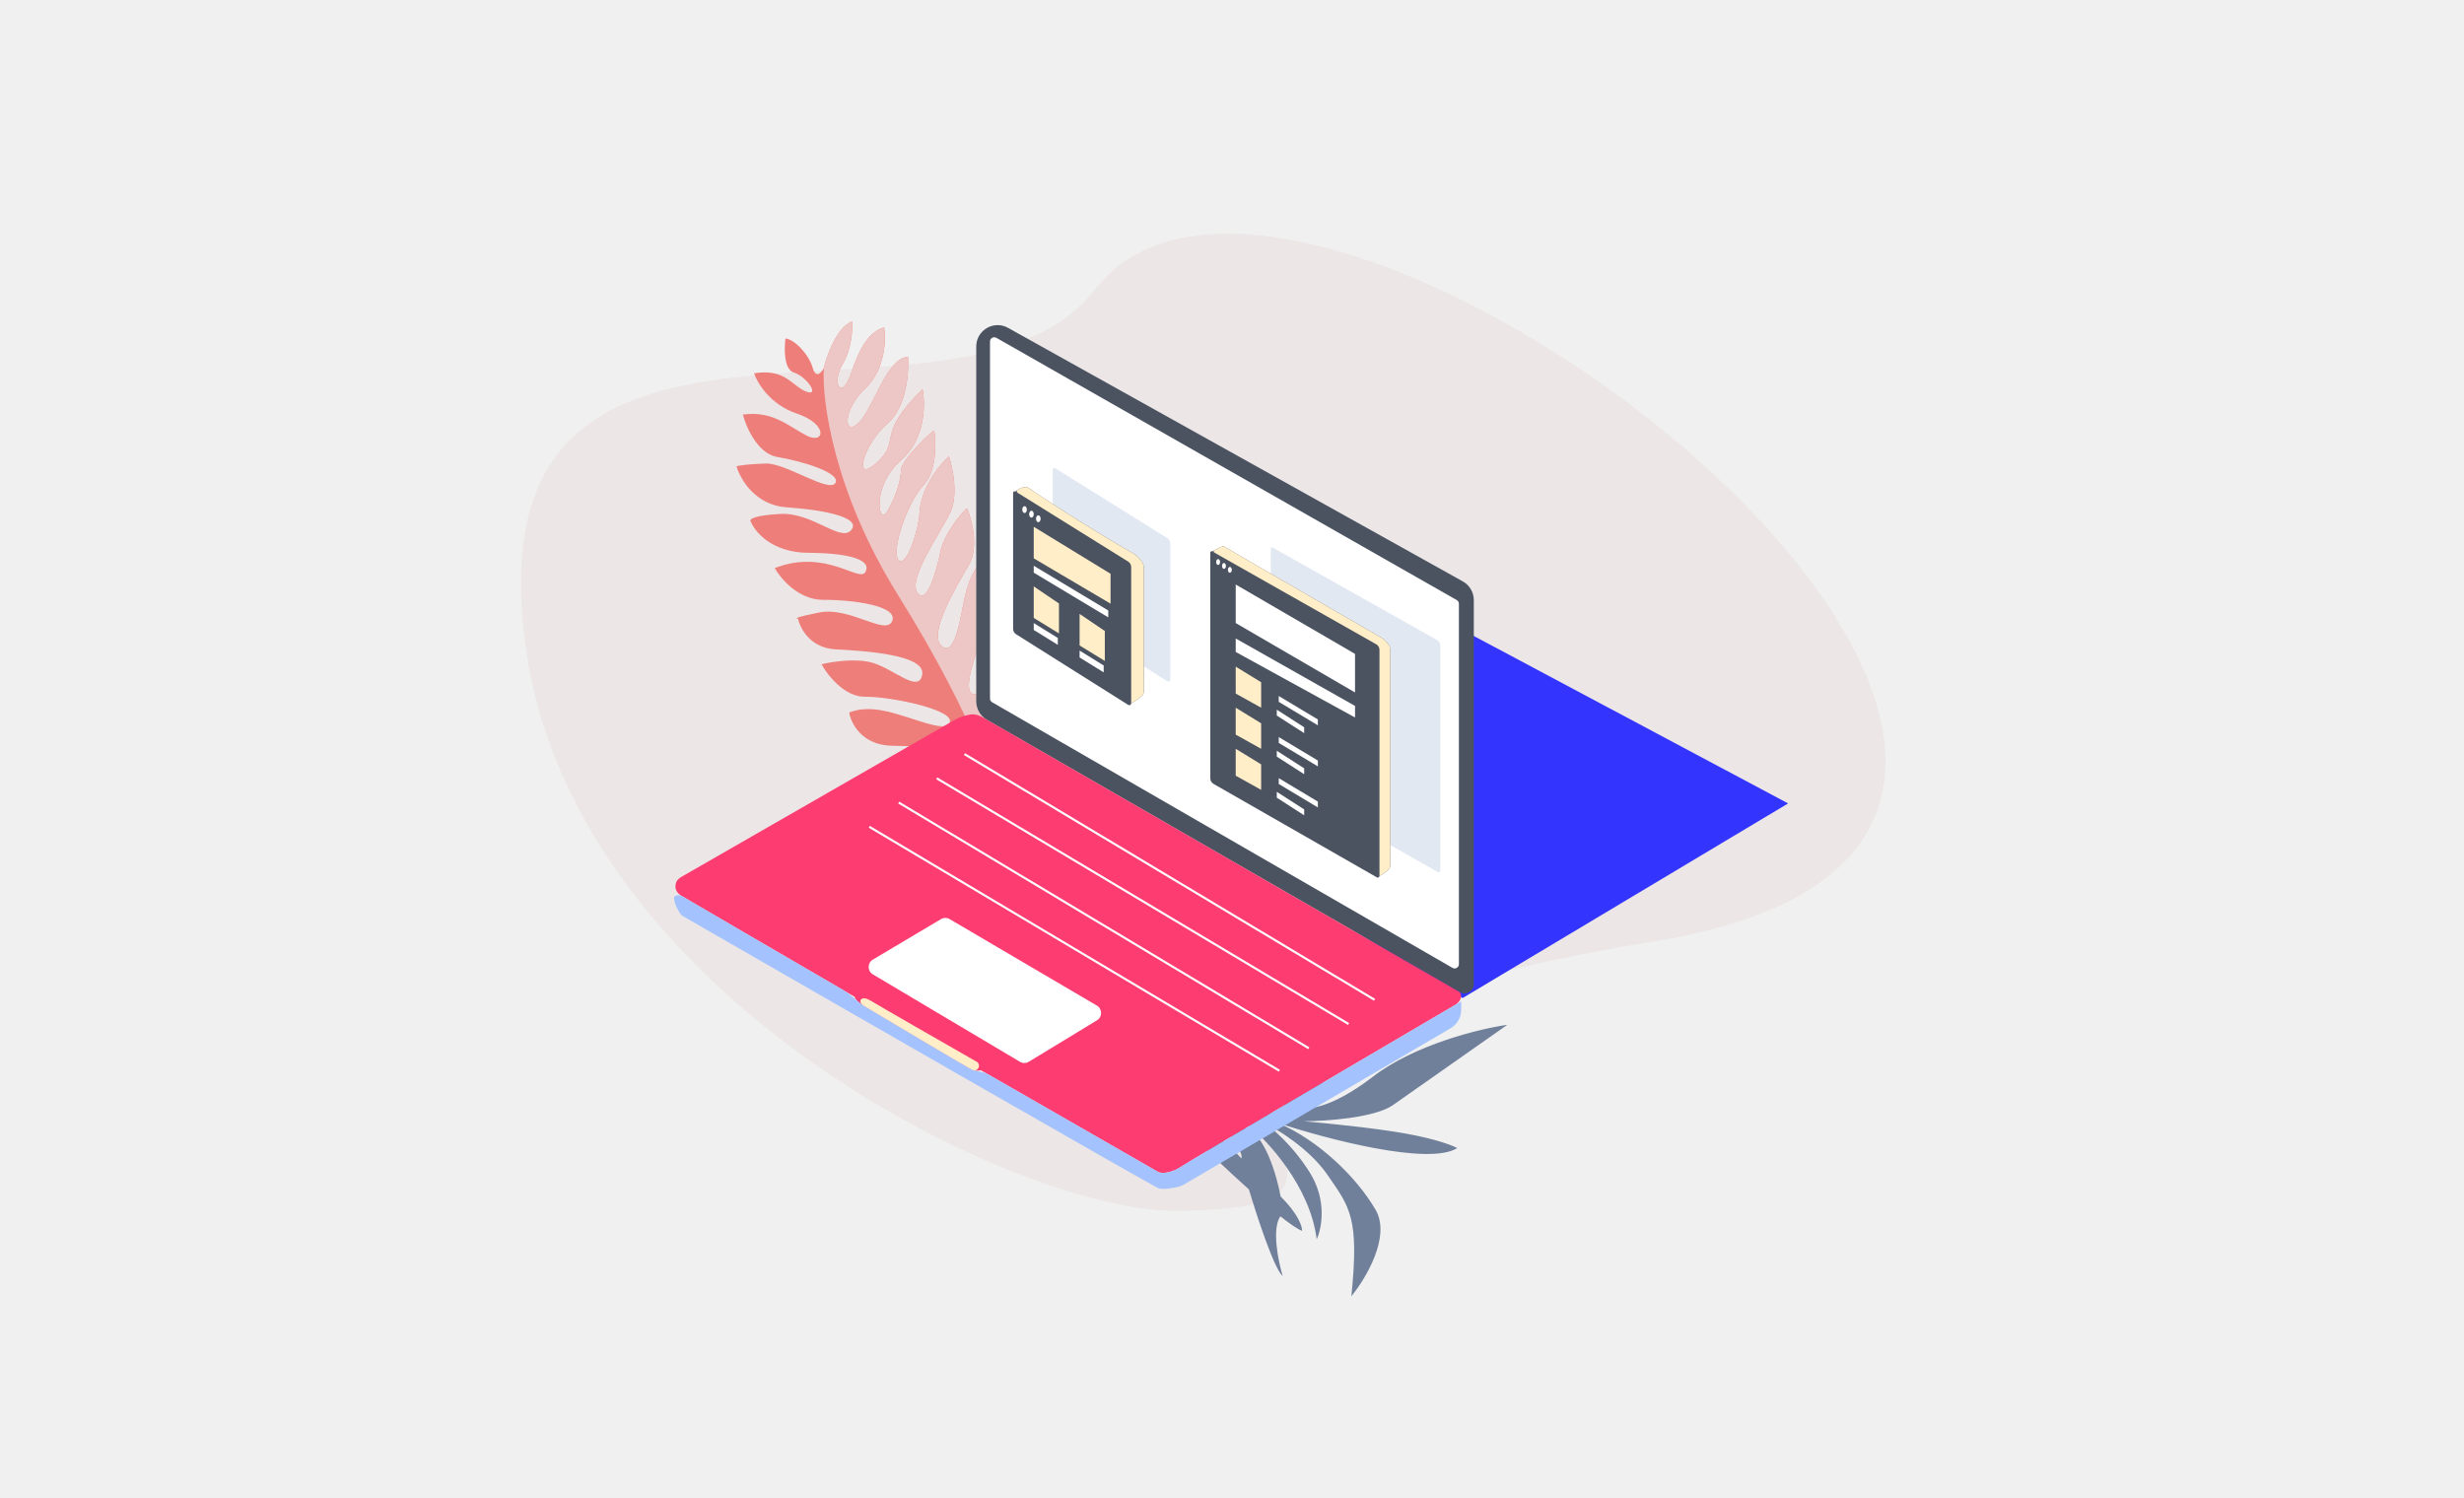
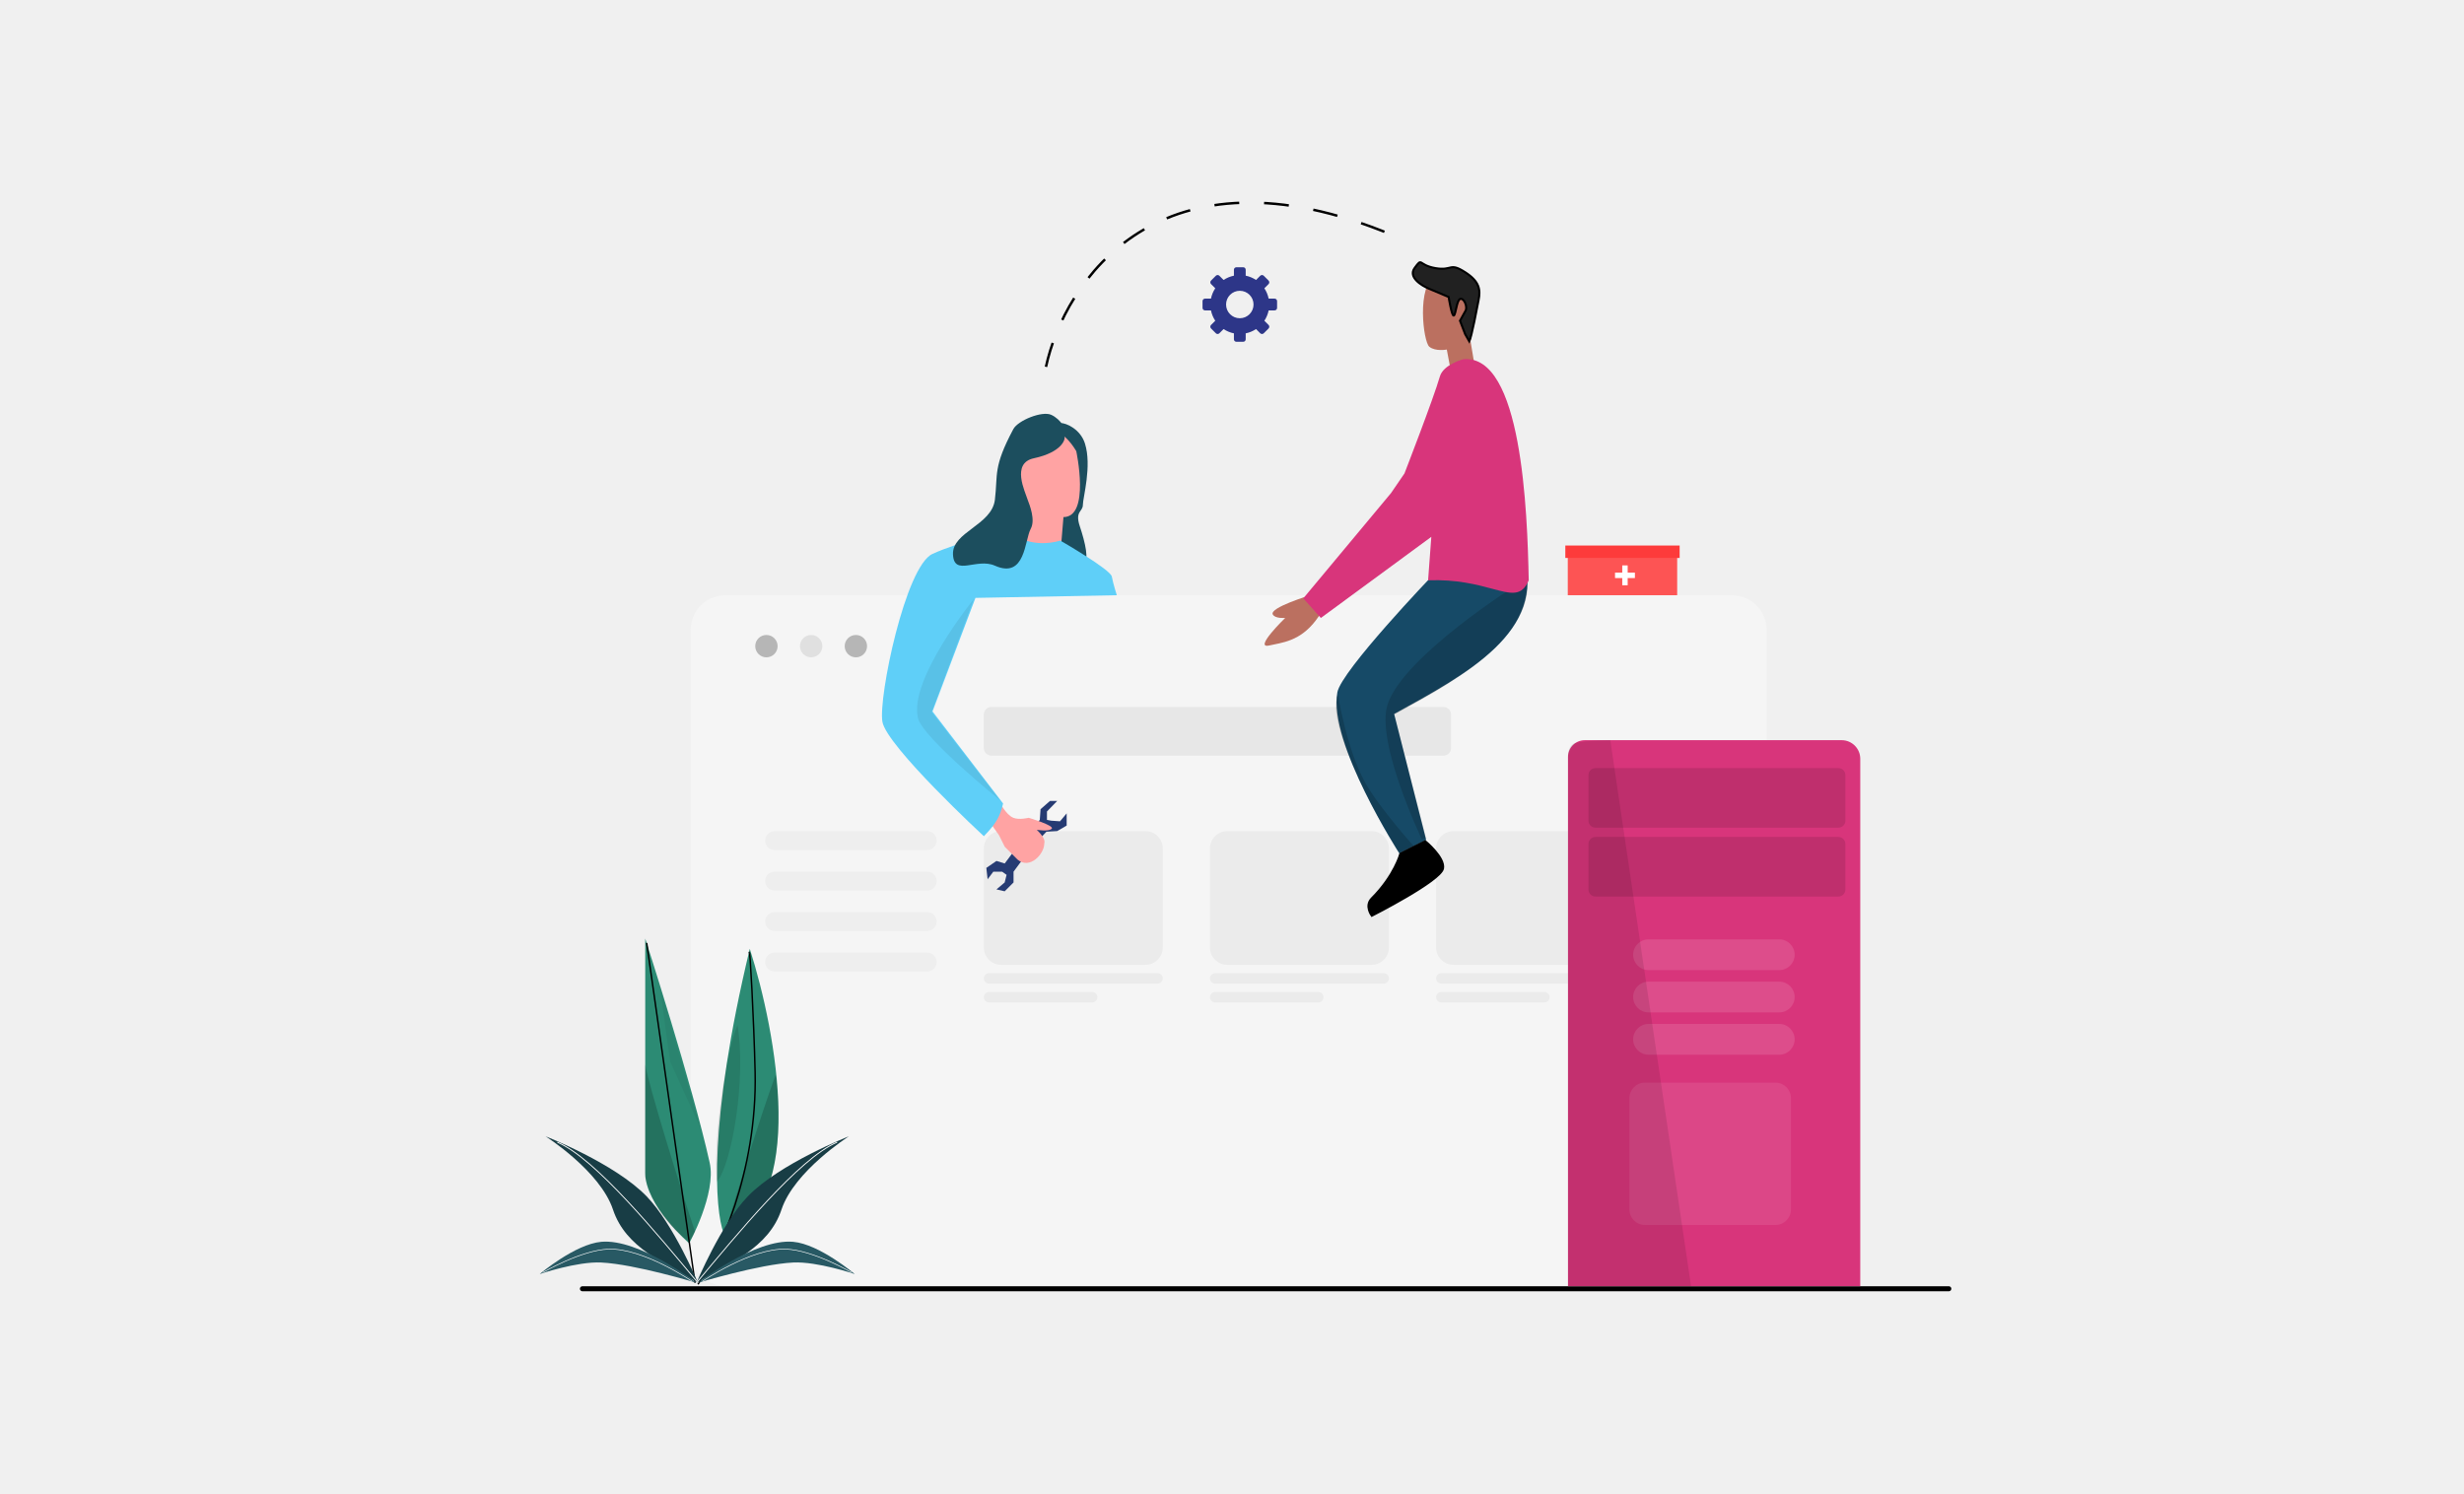
- <svg xmlns="http://www.w3.org/2000/svg" class="illustration" width="1152" height="700" viewBox="0 0 1152 700" fill="none">
-   <g clip-path="url(#clip0)">
-     <path d="M246.288 305.878C270.545 466.517 475.594 566.767 550.206 566.147C693.512 564.957 456.841 492.491 774.561 439.955C1092.28 387.418 610.478 7.711 511.917 135.354C447.889 218.275 215.968 105.08 246.288 305.878Z" fill="#ECE6E6" />
-     <path d="M580.362 541.656C572.835 533.254 567.162 526.978 554.523 528.468C561.824 535.655 573.256 546.594 583.909 556.138C587.526 568.316 595.748 593.457 599.694 596.602C597.629 589.744 594.52 574.562 598.609 568.703C603.075 572.253 606.686 574.753 608.769 575.5C608.856 573.294 606.793 567.433 598.733 559.414C596.984 549.782 591.248 529.906 582.298 527.458L582.595 525.129C592.315 532.895 612.522 554.628 615.592 579.432C617.932 574.467 620.556 561.266 612.336 548.184C604.115 535.101 594.319 527.073 590.448 524.695C596.982 527.802 612.165 537.074 620.622 549.303C631.192 564.59 635.541 569.395 631.801 606.073C638.61 597.779 650.405 578.075 643.112 565.613C633.996 550.035 616.306 533.145 597.717 525.134C620.088 532.516 668.122 545.185 681.29 536.805C679.161 535.591 671.299 532.522 656.882 529.956C642.465 527.39 619.382 525.092 609.643 524.264C619.966 524.219 642.741 522.645 651.249 516.709C659.758 510.773 690.441 489.211 704.719 479.172C691.967 480.964 661.538 488.329 641.836 503.46C622.134 518.592 610.53 519.17 607.19 517.568C621.089 504.327 650.15 473.886 655.197 458.051C643.535 468.576 616.852 494.457 603.42 513.782C601.28 516.353 595.488 521.494 589.44 521.492C599.21 511.598 618.645 487.82 618.226 471.867C610.832 481.035 595.081 501.378 591.219 509.412C586.392 519.454 575.47 525.418 576.203 523.38C576.935 521.343 602.317 492.822 607.479 467.206C595.182 479.936 570.26 508.147 568.945 519.157C569.231 520.613 568.873 523.785 565.148 524.832C561.423 525.879 568.052 526.143 571.833 526.144C575.162 530.275 581.528 539.159 580.362 541.656Z" fill="#71809A" />
-     <path d="M398.371 150.293C391.324 152.975 386.612 166.001 385.137 172.179C384.028 174.267 381.444 177.165 379.984 172.052C378.158 165.66 371.586 158.754 367.235 158.25C366.589 162.994 366.478 172.829 371.204 174.215C377.111 175.947 383.615 185.628 376.935 183.083C370.254 180.538 367.288 172.135 352.552 174.547C354.062 179.08 360.13 189.173 372.319 193.282C387.556 198.419 385.445 207.886 377.218 203.717C368.991 199.547 361.249 191.819 347.315 193.854C348.886 199.843 354.319 212.195 363.485 213.69C374.942 215.56 393.446 221.174 390.554 225.863C387.661 230.551 367.381 216.563 358.253 216.734C350.951 216.871 345.935 217.62 344.339 217.977C346.042 223.969 353.091 236.202 367.664 237.197C385.88 238.44 402.848 242.033 397.944 247.862C393.04 253.69 379.904 239.483 364.811 240.3C352.736 240.953 350.471 242.722 350.848 243.525C352.709 248.463 360.715 258.366 377.848 258.472C399.265 258.604 407.501 262.378 404.599 267.463C401.697 272.547 386.232 256.299 362.202 265.622C364.988 270.583 373.417 280.496 384.841 280.461C399.122 280.417 420.074 283.315 417.123 290.382C414.171 297.449 397.458 283.549 383.109 286.368C371.629 288.623 371.666 289.259 373.12 289.295C374.066 293.813 378.89 303.003 390.616 303.61C405.274 304.369 432.598 306.234 431.183 315.322C429.768 324.411 418.15 313.017 408.308 309.997C400.435 307.581 388.887 309.385 384.097 310.589C386.88 315.682 394.827 325.848 404.348 325.766C416.251 325.663 444.269 331.512 444.132 337.062C443.995 342.612 431.427 337.542 424.341 335.383C417.254 333.225 406.639 329.392 397.027 333.122C397.828 338.166 402.918 348.34 416.872 348.685C434.315 349.116 449.398 348.696 449.222 355.831C449.046 362.967 442.571 352.097 429.034 354.142C418.204 355.779 413.072 357.979 411.86 358.875C413.88 362.759 420.307 370.19 429.861 368.839C441.802 367.151 459.69 365.61 458.741 371.933C457.791 378.256 446.491 370.044 440.109 371.472C435.003 372.616 428.931 374.37 426.533 375.104C427.756 379.101 435.069 386.024 454.531 381.745C458.112 381.305 465.017 381.211 463.987 384.359C462.7 388.294 448.536 383.581 444.097 386.644C444.831 389.042 447.895 393.481 454.277 392.052C460.659 390.623 469.814 394.684 473.594 396.893C473.657 395.044 474.274 390.563 476.234 387.438C477.03 384.207 478.941 380.262 482.408 377.278C490.919 369.951 491.213 358.059 488.438 357.99C485.663 357.922 479.344 372.839 476.183 372.364C473.022 371.889 477.598 363.276 482.918 356.664C487.173 351.374 486.649 339.435 485.855 334.127C483.272 336.972 477.832 344.162 476.732 350.164L476.651 350.602C475.319 357.88 474.35 363.172 470.491 361.91C466.556 360.623 472.43 347.678 478.235 337.508C482.878 329.372 480.6 316.676 478.881 311.344C476.976 313.545 472.503 319.041 469.856 323.418C466.548 328.89 466.146 345.143 462.25 342.27C458.355 339.397 467.091 322.953 473.38 309.225C478.411 298.243 473.793 287.154 470.855 282.983C468.425 285.039 463.68 290.818 464.15 297.494C464.737 305.838 459.828 327.93 454.366 324.225C448.905 320.52 461.057 294.244 463.69 283.996C465.797 275.797 461.214 266.482 458.66 262.849C455.41 265.942 452.894 271.433 451.122 278.925C449.351 286.418 446.84 307.776 440.238 302.06C433.636 296.343 447.276 274.07 453.08 263.901C457.724 255.765 454.389 243.042 452.141 237.698C449.317 239.611 441.115 250.515 439.749 257.621C438.383 264.727 433.553 283.648 428.952 277.188C424.352 270.727 439.142 250.07 444.154 239.88C448.163 231.729 445.469 218.757 443.621 213.291C433.05 223.739 430.01 234.374 429.863 240.32C429.716 246.267 424.083 265.564 420.207 261.898C416.331 258.233 424.044 235.02 431.782 226.881C437.972 220.37 437.693 207.062 436.779 201.222C435.174 201.975 421.363 215.121 421.245 219.878C421.128 224.635 418.959 232.118 414.819 239.155C410.678 246.193 407.174 227.463 421.363 215.121C432.713 205.247 432.719 188.957 431.303 182.047C408.952 203.707 421.588 206.003 409.827 216.422C398.067 226.842 404.106 207.158 415.045 197.908C423.796 190.508 425.021 174.09 424.54 166.806C414.61 167.354 408.482 190.606 401.566 197.575C394.651 204.544 393.369 192.216 404.743 181.39C413.842 172.73 414.29 158.884 413.377 153.044C406.182 155.246 402.042 162.284 397.764 174.871C393.486 187.459 388.529 179.403 393.908 170.413C398.211 163.22 398.676 154.003 398.371 150.293Z" fill="#EE7E79" />
-     <path d="M419.805 278.152C457.195 338.178 467.819 373.744 473.594 396.893C473.657 395.044 474.274 390.563 476.234 387.438C477.03 384.207 478.941 380.262 482.408 377.278C490.919 369.951 491.213 358.059 488.438 357.99C485.663 357.922 479.344 372.839 476.183 372.364C473.022 371.889 477.598 363.276 482.918 356.664C487.173 351.374 486.649 339.435 485.855 334.127C483.272 336.972 477.832 344.162 476.732 350.164L476.651 350.602C475.319 357.88 474.35 363.172 470.491 361.91C466.556 360.623 472.43 347.678 478.235 337.508C482.878 329.372 480.6 316.676 478.881 311.344C476.976 313.545 472.503 319.041 469.856 323.418C466.548 328.89 466.146 345.143 462.25 342.27C458.355 339.397 467.091 322.953 473.38 309.225C478.411 298.243 473.793 287.154 470.855 282.983C468.425 285.039 463.68 290.818 464.15 297.494C464.737 305.838 459.828 327.93 454.366 324.225C448.905 320.52 461.057 294.244 463.69 283.996C465.797 275.797 461.214 266.482 458.66 262.849C455.41 265.942 452.894 271.433 451.122 278.925C449.351 286.418 446.84 307.776 440.238 302.06C433.636 296.343 447.276 274.07 453.08 263.901C457.724 255.765 454.389 243.042 452.141 237.698C449.317 239.611 441.115 250.515 439.749 257.621C438.383 264.727 433.553 283.648 428.952 277.188C424.352 270.727 439.142 250.07 444.154 239.88C448.163 231.729 445.469 218.757 443.621 213.291C433.05 223.739 430.01 234.374 429.863 240.32C429.716 246.267 424.083 265.564 420.207 261.898C416.331 258.233 424.044 235.02 431.782 226.881C437.972 220.37 437.693 207.062 436.779 201.222C435.174 201.975 421.363 215.121 421.245 219.878C421.128 224.635 418.959 232.118 414.819 239.155C410.678 246.193 407.174 227.463 421.363 215.121C432.713 205.247 432.719 188.957 431.303 182.047C408.952 203.707 421.588 206.003 409.827 216.422C398.067 226.842 404.106 207.158 415.045 197.908C423.796 190.508 425.021 174.09 424.54 166.806C414.61 167.354 408.482 190.606 401.566 197.575C394.651 204.544 393.369 192.216 404.743 181.39C413.842 172.73 414.29 158.884 413.377 153.044C406.182 155.246 402.042 162.284 397.764 174.871C393.486 187.459 388.529 179.403 393.908 170.413C398.211 163.22 398.676 154.003 398.371 150.293C391.324 152.975 386.612 166.001 385.137 172.179C384.23 187.494 389.893 230.13 419.805 278.152Z" fill="#EDC7C5" />
-     <path d="M836.002 375.657L683.817 466.665L463.858 330.152L599.864 249.851L836.002 375.657Z" fill="#3434ff" />
-     <path d="M456.426 327.896V162.026C456.426 154.394 464.63 149.575 471.296 153.292L683.924 271.854C687.091 273.62 689.054 276.962 689.054 280.588V460.161C689.054 463.504 685.437 465.595 682.541 463.926L461.434 336.561C458.335 334.776 456.426 331.472 456.426 327.896Z" fill="#4B5361" />
-     <path d="M462.857 326.625V159.697C462.857 158.163 464.514 157.2 465.847 157.96L681.076 280.571C681.7 280.927 682.086 281.59 682.086 282.309V450.815C682.086 452.354 680.419 453.317 679.086 452.547L463.858 328.357C463.239 328 462.857 327.339 462.857 326.625Z" fill="white" />
-     <path d="M446.777 336.356C448.652 335.284 451.182 334.575 453.296 334.151C455.316 333.745 457.384 334.228 459.169 335.256L681.643 463.409C682.238 463.752 682.763 464.084 682.968 464.739C683.605 466.777 682.098 468.836 680.256 469.916C637.906 494.746 557.4 542.048 552.371 545.4C547.97 548.334 544.301 548.602 542.437 548.282C541.903 548.191 541.415 547.944 540.945 547.674L458.569 500.375C457.855 500.554 456.104 500.804 454.817 500.375C453.531 499.946 420.334 480.185 403.896 470.358C402.467 469.465 399.608 467.357 399.608 466.07C374.416 451.419 322.959 421.474 318.671 418.901C316.572 417.642 315.843 416.074 315.792 414.613C315.767 413.894 315.907 413.2 316.128 412.582C316.566 411.36 317.613 410.545 318.738 409.898C361.261 385.471 443.815 338.048 446.777 336.356Z" fill="#fd3d72" />
-     <path d="M407.649 468.214C406.976 467.794 406.305 467.449 405.653 467.167C402.383 465.756 400.876 468.47 403.896 470.359C420.334 480.185 453.531 499.946 454.817 500.375C454.89 500.399 454.963 500.421 455.038 500.441C457.062 500.98 458.555 498.537 457.226 496.918C456.969 496.605 456.793 496.527 456.441 496.326C441.252 487.645 411.04 470.334 407.649 468.214Z" fill="#FFEEC7" />
-     <path d="M394.637 463.179C368.216 447.811 322.693 421.315 318.671 418.901C317.534 418.219 314.927 418.584 315.094 419.899C315.491 423.028 317.072 425.905 318.314 427.559C318.543 427.865 318.827 428.103 319.158 428.294C392.576 470.554 539.084 554.728 541.651 555.584C543.863 556.321 548.346 555.527 551.149 554.835C551.965 554.634 552.738 554.297 553.463 553.872L678.214 480.76C681.276 478.965 683.158 475.682 683.158 472.132V468.214C641.706 492.513 557.517 541.969 552.371 545.4C547.97 548.334 544.301 548.602 542.437 548.282C541.903 548.191 541.415 547.944 540.945 547.675L461.86 502.264C459.749 501.052 457.127 501.145 454.817 500.375C453.531 499.946 420.334 480.185 403.896 470.358C403.778 470.284 403.65 470.202 403.514 470.112C400.542 468.15 397.715 464.969 394.637 463.179Z" fill="#A4C3FE" />
-     <path d="M408.072 448.695L439.922 429.758C441.175 429.012 442.735 429.008 443.992 429.747L512.833 470.185C515.442 471.717 515.471 475.48 512.885 477.052L480.993 496.445C479.729 497.214 478.143 497.222 476.871 496.466L408.073 455.572C405.465 454.022 405.465 450.246 408.072 448.695Z" fill="white" />
-     <path d="M594.108 361.619V256.565C594.108 256.095 594.615 255.799 595.025 256.029L595.942 256.545L671.862 299.25C672.807 299.782 673.391 300.781 673.391 301.865V407.051C673.391 407.661 672.734 408.043 672.204 407.742L595.626 364.227C594.688 363.694 594.108 362.698 594.108 361.619Z" fill="#E2E8F2" />
-     <path d="M492.173 283.031V219.528C492.173 218.98 492.764 218.635 493.241 218.906L494.309 219.512L545.774 251.624C546.652 252.172 547.186 253.134 547.186 254.17V317.82C547.186 318.517 546.417 318.94 545.828 318.568L493.571 285.567C492.701 285.018 492.173 284.06 492.173 283.031Z" fill="#E2E8F2" />
-     <path d="M473.659 294.02V230.443C473.659 229.893 474.253 229.547 474.731 229.818C475.914 228.707 477.503 228.088 478.728 227.783C479.581 227.571 480.492 227.852 481.213 228.355C485.972 231.675 505.33 244.645 530.476 259.17C531.906 260.242 534.764 262.922 534.764 265.066V323.307C534.764 324.103 534.452 324.884 533.853 325.407C532.674 326.439 530.812 327.88 528.868 328.852C528.868 329.55 528.099 329.975 527.508 329.602L475.06 296.559C474.188 296.009 473.659 295.051 473.659 294.02Z" fill="#4B5361" />
-     <path d="M475.803 230.425L527.454 262.578C528.334 263.125 528.869 264.088 528.869 265.125V328.852C530.812 327.88 532.674 326.439 533.854 325.407C534.452 324.884 534.765 324.103 534.765 323.307V265.066C534.765 262.922 531.906 260.242 530.477 259.17C505.33 244.645 485.973 231.675 481.213 228.355C480.492 227.852 479.581 227.571 478.728 227.783C477.816 228.011 476.7 228.412 475.702 229.062C475.189 229.395 475.271 230.124 475.803 230.425Z" fill="#FFEEC7" />
-     <ellipse cx="479.019" cy="238.266" rx="1.072" ry="1.608" fill="white" />
-     <ellipse cx="482.235" cy="240.41" rx="1.072" ry="1.608" fill="white" />
-     <ellipse cx="485.451" cy="242.554" rx="1.072" ry="1.608" fill="white" />
-     <path d="M483.308 246.306L519.22 268.282V282.255L483.308 261.055V246.306Z" fill="#FFEEC7" />
-     <path d="M483.308 274.179L495.1 282.182V296.155L483.308 288.928V274.179Z" fill="#FFEEC7" />
-     <path d="M504.748 287.043L516.54 295.046V309.019L504.748 301.792V287.043Z" fill="#FFEEC7" />
-     <path d="M483.308 264.53L518.148 285.435V288.651L483.308 267.746V264.53Z" fill="white" />
-     <path d="M483.308 291.331L494.564 298.299V301.515L483.308 294.547V291.331Z" fill="white" />
-     <path d="M504.748 304.195L516.004 311.163V314.379L504.748 307.411V304.195Z" fill="white" />
-     <path d="M565.853 363.915V258.347C565.853 257.878 566.359 257.583 566.767 257.814C568.443 256.879 571.888 255.101 572.253 255.467C572.619 255.833 621.785 284.271 646.322 298.445C647.541 299.359 649.979 301.645 649.979 303.474V404.669C649.979 405.465 649.667 406.21 649.064 406.729C648.054 407.598 646.534 408.755 644.95 409.547C644.95 410.158 644.29 410.541 643.759 410.237L567.363 366.519C566.429 365.984 565.853 364.991 565.853 363.915Z" fill="#4B5361" />
-     <path d="M567.681 258.332L643.428 301.241C644.368 301.773 644.95 302.77 644.95 303.851V409.547C646.533 408.755 648.054 407.598 649.064 406.729C649.667 406.21 649.979 405.465 649.979 404.669V303.474C649.979 301.645 647.54 299.359 646.321 298.445C621.784 284.271 572.619 255.833 572.253 255.467C571.946 255.16 569.468 256.364 567.689 257.312C567.283 257.528 567.28 258.105 567.681 258.332Z" fill="#FFEEC7" />
-     <ellipse cx="569.51" cy="262.783" rx="0.914" ry="1.372" fill="white" />
-     <ellipse cx="572.253" cy="264.611" rx="0.914" ry="1.372" fill="white" />
-     <ellipse cx="574.996" cy="266.44" rx="0.914" ry="1.372" fill="white" />
-     <path d="M577.74 311.704L589.628 318.988V330.907L577.74 324.285V311.704Z" fill="#FFEEC7" />
-     <path d="M597.857 325.42L616.146 336.393V339.137L597.857 328.163V325.42Z" fill="white" />
-     <path d="M596.942 331.821L609.744 340.051V342.794L596.942 334.564V331.821Z" fill="white" />
-     <path d="M577.74 330.907L589.628 338.191V350.11L577.74 343.488V330.907Z" fill="#FFEEC7" />
-     <path d="M597.857 344.623L616.146 355.596V358.339L597.857 347.366V344.623Z" fill="white" />
-     <path d="M596.942 351.024L609.744 359.254V361.997L596.942 353.767V351.024Z" fill="white" />
-     <path d="M577.74 350.11L589.628 357.393V369.312L577.74 362.691V350.11Z" fill="#FFEEC7" />
-     <path d="M597.857 363.826L616.146 374.799V377.542L597.857 366.569V363.826Z" fill="white" />
-     <path d="M596.942 370.227L609.744 378.457V381.2L596.942 372.97V370.227Z" fill="white" />
-     <path d="M633.52 305.74V323.764L577.74 291.322V273.298L633.52 305.74Z" fill="white" />
-     <path d="M577.74 304.839V298.531L633.52 330.072V335.479L577.74 304.839Z" fill="white" />
-     <path d="M406.418 386.573L598.153 500.644" stroke="white" />
-     <path d="M420.171 375.247L611.906 490.127" stroke="white" />
-     <path d="M437.97 363.921L630.514 478.8" stroke="white" />
-     <path d="M450.913 352.595L642.648 467.474" stroke="white" />
+ <svg xmlns="http://www.w3.org/2000/svg" class="illustration" width="1155" height="700" viewBox="0 0 1155 700" fill="none">
+   <rect x="323.735" y="279.04" width="504.363" height="323.817" rx="16.307" fill="#F5F5F5" />
+   <rect x="461.182" y="389.643" width="83.866" height="62.674" rx="8.116" fill="black" fill-opacity="0.04" />
+   <rect x="461.182" y="456.234" width="83.866" height="4.896" rx="2.448" fill="black" fill-opacity="0.04" />
+   <rect x="461.182" y="465.048" width="53.206" height="4.896" rx="2.448" fill="black" fill-opacity="0.04" />
+   <rect x="567.181" y="389.643" width="83.866" height="62.674" rx="8.116" fill="black" fill-opacity="0.04" />
+   <rect x="567.18" y="456.234" width="83.866" height="4.896" rx="2.448" fill="black" fill-opacity="0.04" />
+   <rect x="567.18" y="465.048" width="53.206" height="4.896" rx="2.448" fill="black" fill-opacity="0.04" />
+   <rect x="673.178" y="389.643" width="83.866" height="62.674" rx="8.116" fill="black" fill-opacity="0.04" />
+   <rect x="673.178" y="456.234" width="83.866" height="4.896" rx="2.448" fill="black" fill-opacity="0.04" />
+   <rect x="673.178" y="465.048" width="53.206" height="4.896" rx="2.448" fill="black" fill-opacity="0.04" />
+   <rect x="358.679" y="389.643" width="80.372" height="8.854" rx="4.427" fill="black" fill-opacity="0.03" />
+   <rect x="358.679" y="408.616" width="80.372" height="8.854" rx="4.427" fill="black" fill-opacity="0.03" />
+   <rect x="358.679" y="427.59" width="80.372" height="8.854" rx="4.427" fill="black" fill-opacity="0.03" />
+   <rect x="358.679" y="446.563" width="80.372" height="8.854" rx="4.427" fill="black" fill-opacity="0.03" />
+   <rect x="461.182" y="331.457" width="218.984" height="22.768" rx="3.494" fill="black" fill-opacity="0.06" />
+   <path d="M490.303 171.968C498.845 132.364 543.302 64.572 652.794 110.233" stroke="black" stroke-width="1.165" stroke-dasharray="11.65 11.65" />
+   <path fill-rule="evenodd" clip-rule="evenodd" d="M485.461 395.232L490.513 389.91L495.554 389.613L500.003 387.035V381.311L496.874 385.033L492.733 384.743L490.766 384.371V380.422L495.554 375.492L492.191 375.492L487.761 379.343L487.409 384.371L480.936 391.943L485.461 395.232ZM476.282 397.681L470.945 404.797L467.091 403.611L462.347 406.872L462.94 412.209L465.608 408.651H469.759L471.834 410.134L470.945 413.692L467.091 416.953L470.945 417.843L475.096 413.692V408.651L481.026 400.646L476.282 397.681Z" fill="#263B73" />
+   <path d="M508.558 207.887C506.452 201.267 499.927 198.297 497.05 198.297C497.05 204.37 498.488 218.244 498.488 225.149C498.488 233.78 494.173 235.698 492.255 243.37C490.337 251.042 491.296 252.481 492.255 257.755C493.214 263.03 504.243 263.509 507.599 263.509C510.956 263.509 508.558 253.919 506.161 246.726C503.763 239.534 507.599 240.013 507.599 236.657C507.599 233.3 511.915 218.436 508.558 207.887Z" fill="#1C4E5E" />
+   <path fill-rule="evenodd" clip-rule="evenodd" d="M477.42 245.474C476.99 249.191 476.642 252.197 476 253C483.672 261.823 492.656 259.146 497.291 256.909L498.5 242.411C511.14 242.411 504.5 211.5 504.5 211.5C495.293 196.156 485.063 201.379 480.747 206.973C474.993 216.18 476.911 228.346 479.308 233.78C478.354 237.408 477.846 241.79 477.42 245.474ZM462.526 383.385L468.28 375.5C468.28 375.5 471.368 381.904 475 383.385C477.779 384.518 482.186 383.385 482.186 383.385C482.186 383.385 494.376 387 493 388.5C491.624 390 486 389 486 389C489.174 392.167 489.917 393.9 489.5 395.5C489.5 400.295 482.754 407.795 477 403L471 397L468.28 391.536L462.526 383.385Z" fill="#FFA3A3" />
+   <path d="M437.113 259.673C424.454 265.427 411.699 326.803 413.617 338.311C415.535 349.82 461.182 392.027 461.182 392.027C467.41 385.604 468.851 382.326 470.198 376.672L437.113 333.516L457.252 280.292L523.499 279.04C523.499 279.04 521.769 273.621 521.17 270.304C520.571 266.987 497.051 253.44 497.051 253.44C484.775 256.892 476.272 252.001 473.555 249.124C466.682 250.243 449.772 253.919 437.113 259.673Z" fill=" #5fcff8" />
+   <path d="M484.595 214.843C498.021 211.966 499.46 205.732 498.981 204.773C500.898 201.896 497.051 196.379 492.735 194.461C488.419 192.543 477.166 197.101 474.993 201.174C465.403 219.152 467.8 222.272 466.362 234.259C464.923 246.247 446.236 249.367 446.715 259.916C447.195 270.465 457.731 261.354 466.362 265.19C480.715 271.569 480.267 253.203 483.144 247.928C485.446 243.709 482.665 236.817 481.706 234.259C480.587 230.583 473.855 217.144 484.595 214.843Z" fill="#1C4E5E" />
+   <path fill-rule="evenodd" clip-rule="evenodd" d="M679.641 171.612L678.189 163.869C678.189 163.869 672.865 164.889 670 162.559C667.135 160.229 663.96 134.056 672.865 129.023C683.029 124.667 695.612 130.475 689.321 159.997L691.257 171.612H686.901H679.641ZM614.213 279.04C614.213 279.04 594.868 284.864 596.616 288.056C597.751 290.127 602.439 289.687 602.439 289.687C602.439 289.687 587.447 304.23 594.868 302.616C595.533 302.472 596.211 302.335 596.902 302.196C603.915 300.78 612.135 299.121 619.537 286.784L614.213 279.04Z" fill="#BB7060" />
+   <path d="M626.888 324.549C628.755 314.385 671.414 269.86 671.414 269.86C691.16 269.86 708.035 263.407 714.004 260.18C725.135 295.994 687.869 315.837 653.507 334.712L668.51 393.757L655.927 400.049C655.927 400.049 622.532 348.264 626.888 324.549Z" fill="#164A67" />
+   <path d="M650.5 330C658.261 307.367 710.5 274.5 710.5 274.5L715.999 272.5C717.999 301.5 673.499 324 653.499 335L668.499 393L666.5 393.5C666.5 393.5 644.499 347.5 650.5 330Z" fill="black" fill-opacity="0.16" />
+   <path d="M655.706 399.598L662.695 396.686C662.695 396.686 646.489 378.614 639.981 366.983C631.165 351.228 627.168 325.632 627.168 325.632C621.344 339.028 644.64 382.126 655.706 399.598Z" fill="black" fill-opacity="0.17" />
+   <path d="M643.038 421.147C653.685 410.498 656.434 400.18 656.434 400.18L668.082 394.356C668.082 394.356 677.434 402.029 676.406 407.169C675.241 412.993 643.038 429.301 643.038 429.301C643.038 429.301 639.491 424.694 643.038 421.147Z" fill="black" stroke="black" stroke-width="0.968" />
+   <path d="M430.315 336.698C425.795 318.618 456.523 280.787 456.523 280.787L436.721 333.786L468.754 375.137C468.754 375.137 432.645 346.017 430.315 336.698Z" fill="black" fill-opacity="0.07" />
+   <path d="M626.003 281.952C624.662 283.627 623.091 286.611 623.091 286.611L671.43 251.084L684.243 212.646C684.243 212.646 677.255 214.476 677.255 217.887C677.255 228.953 673.692 228.552 666.771 241.184C656.316 260.267 639.981 264.48 626.003 281.952Z" fill="black" fill-opacity="0.21" />
+   <path d="M663.078 125.678C659.981 129.937 666.305 133.906 669.854 135.358L679.049 139.23C679.049 139.23 680.501 148.425 681.469 147.941C682.437 147.457 682.793 140.933 684.373 140.198C686.194 139.349 688.245 144.069 686.793 146.005L684.373 150.361L686.793 156.653L688.729 160.041C690.019 157.137 692.31 144.553 693.085 140.682C694.052 135.842 693.569 131.97 686.793 127.614C679.264 122.775 680.985 127.13 672.758 125.678C664.53 124.226 666.95 120.355 663.078 125.678Z" fill="#212121" stroke="black" stroke-width="0.968" />
+   <path fill-rule="evenodd" clip-rule="evenodd" d="M733.748 255.744V261.568H734.913V279.04H786.165V261.568H787.329V255.744H733.748Z" fill="#FD3B3B" />
+   <path d="M734.913 279.04V261.568H786.165V279.04H734.913Z" fill="white" fill-opacity="0.13" />
+   <path fill-rule="evenodd" clip-rule="evenodd" d="M762.974 265.062H760.433V268.451H757.044V270.992H760.433V274.381H762.974V270.992H766.362V268.451H762.974V265.062Z" fill="white" />
+   <mask id="mask0" mask-type="alpha" maskUnits="userSpaceOnUse" x="563" y="125" width="36" height="36">
+     <path fill-rule="evenodd" clip-rule="evenodd" d="M579.565 125.285C578.922 125.285 578.4 125.807 578.4 126.45V129.239C576.639 129.597 575 130.29 573.552 131.249L571.578 129.275C571.124 128.821 570.386 128.821 569.931 129.275L567.677 131.53C567.222 131.984 567.222 132.722 567.677 133.177L569.651 135.15C568.692 136.598 567.999 138.237 567.641 139.998H564.851C564.208 139.998 563.687 140.52 563.687 141.163V144.351C563.687 144.994 564.208 145.516 564.851 145.516H567.641C567.999 147.277 568.692 148.916 569.65 150.364L567.677 152.337C567.222 152.792 567.222 153.53 567.677 153.985L569.931 156.239C570.386 156.694 571.123 156.694 571.578 156.239L573.552 154.265C575 155.224 576.639 155.918 578.4 156.275V159.065C578.4 159.708 578.922 160.229 579.565 160.229H582.753C583.396 160.229 583.918 159.708 583.918 159.065V156.275C585.679 155.918 587.318 155.225 588.766 154.266L590.739 156.239C591.194 156.694 591.931 156.694 592.386 156.239L594.641 153.985C595.095 153.53 595.095 152.792 594.641 152.337L592.667 150.364C593.626 148.916 594.319 147.277 594.677 145.516H597.466C598.109 145.516 598.631 144.994 598.631 144.351V141.163C598.631 140.52 598.109 139.998 597.466 139.998H594.677C594.319 138.237 593.626 136.598 592.667 135.15L594.64 133.177C595.095 132.722 595.095 131.984 594.64 131.53L592.386 129.275C591.931 128.82 591.194 128.82 590.739 129.275L588.766 131.249C587.318 130.29 585.679 129.597 583.918 129.239V126.45C583.918 125.807 583.396 125.285 582.753 125.285H579.565ZM581.159 149.194C584.714 149.194 587.596 146.312 587.596 142.757C587.596 139.202 584.714 136.32 581.159 136.32C577.604 136.32 574.722 139.202 574.722 142.757C574.722 146.312 577.604 149.194 581.159 149.194Z" fill="black" />
+   </mask>
+   <g mask="url(#mask0)">
+     <rect x="552.038" y="113.637" width="326.147" height="232.962" fill="#2D3688" />
  </g>
-   <defs>
-     <clipPath id="clip0">
-       <rect width="1152" height="700" fill="white" />
-     </clipPath>
-   </defs>
+   <path d="M273 604.173L913.521 604.173" stroke="black" stroke-width="2.33" stroke-linecap="round" />
+   <circle cx="359.261" cy="302.919" r="5.242" fill="black" fill-opacity="0.26" />
+   <circle cx="380.228" cy="302.919" r="5.242" fill="#141414" fill-opacity="0.09" />
+   <circle cx="401.195" cy="302.919" r="5.242" fill="black" fill-opacity="0.26" />
+   <path fill-rule="evenodd" clip-rule="evenodd" d="M670.929 251.667L669.417 272.051C682.84 271.539 692.45 274.121 699.501 276.016C708.498 278.433 713.327 279.731 716.592 272.051C715.947 239.463 713.364 166.053 685.991 168.383C685.991 168.383 676.567 170.79 674.925 176.537C672.021 186.7 658.346 221.946 658.346 221.946L652.054 231.141L610.916 280.507L619.144 289.703L670.929 251.667ZM742.854 347C738.516 347 735 350.516 735 354.853V602.974H872V355.726C872 350.907 868.093 347 863.274 347H742.854Z" fill="  #d8357b" />
+   <rect x="765.541" y="440.369" width="75.71" height="14.421" rx="7.211" fill="white" fill-opacity="0.12" />
+   <rect x="744.599" y="360.089" width="120.42" height="27.924" rx="3.282" fill="black" fill-opacity="0.12" />
+   <rect x="744.599" y="392.376" width="120.42" height="27.924" rx="3.282" fill="black" fill-opacity="0.12" />
+   <rect x="765.541" y="460.198" width="75.71" height="14.421" rx="7.211" fill="white" fill-opacity="0.12" />
+   <rect x="765.541" y="480.027" width="75.71" height="14.421" rx="7.211" fill="white" fill-opacity="0.12" />
+   <rect x="763.796" y="507.561" width="75.71" height="66.697" rx="7.211" fill="white" fill-opacity="0.09" />
+   <path d="M735 353.981C735 353.981 735.068 349.099 738.49 348.309C744.162 347 754.829 347 754.829 347L792.684 602.974H735V353.981Z" fill="black" fill-opacity="0.1" />
+   <path d="M302.449 549.886C302.448 518.981 302.449 440 302.449 440C302.449 440 324.426 507.992 332.667 545.079C335.886 559.562 323.052 582.852 323.052 582.852C323.052 582.852 302.449 565.136 302.449 549.886Z" fill="#2C8B74" />
+   <path d="M314.124 497.69L309.316 462.664L328.546 529.282L314.124 497.69Z" fill="black" fill-opacity="0.05" />
+   <path d="M302.448 499.064C304.097 508.953 318.473 555.609 325.799 577.358L323.052 582.165C310.69 573.237 304.509 560.875 302.448 551.946V499.064Z" fill="black" fill-opacity="0.18" />
+   <path d="M325.799 601.395L303.135 442.06" stroke="black" stroke-width="0.687" />
+   <path d="M339.202 578.044C335.115 567.555 331.845 526.222 351.463 444.807C363.951 483.863 378.982 565.189 339.202 578.044Z" fill="#2C8B74" />
+   <path d="M345.717 480.52C349.838 505.245 343.245 545.216 336.102 554.007C334.042 534.776 340.222 493.569 345.717 480.52Z" fill="black" fill-opacity="0.11" />
+   <path d="M338.848 580.791C345.716 558.356 355.331 526.535 363.572 503.871C367.006 526.993 365.632 572.55 338.848 580.791Z" fill="black" fill-opacity="0.18" />
+   <path d="M327.173 602.082C336.559 588.575 355.056 549.749 353.958 502.498C353.399 478.46 351.439 441.831 351.21 446.868" stroke="black" stroke-width="0.687" />
+   <path d="M287.339 567.055C293.383 585.187 311.606 592.009 327.173 601.395C327.173 601.395 315.752 573.949 303.135 560.874C288.187 545.384 255.747 532.716 255.747 532.716C255.747 532.716 281.296 548.924 287.339 567.055Z" fill="#183D45" />
+   <path d="M327.173 601.395C308.63 579.189 279.098 543.018 261.241 535.463" stroke="white" stroke-width="0.412" />
+   <path d="M281.845 582.165C299.65 580.571 326.486 601.395 326.486 601.395C326.486 601.395 297.768 592.659 281.845 591.869C270.566 591.31 253 597.274 253 597.274C253 597.274 269.539 583.266 281.845 582.165Z" fill="#285964" />
+   <path d="M254.373 596.587C254.373 596.587 272.476 586.009 285.278 585.599C301.657 585.074 324.425 600.708 324.425 600.708" stroke="white" stroke-width="0.275" />
+   <path d="M366.32 567.055C360.276 585.187 342.053 592.009 326.486 601.395C326.486 601.395 337.907 573.949 350.524 560.874C365.472 545.384 397.912 532.716 397.912 532.716C397.912 532.716 372.364 548.924 366.32 567.055Z" fill="#183D45" />
+   <path d="M326.485 601.395C345.029 579.189 374.561 543.018 392.417 535.463" stroke="white" stroke-width="0.412" />
+   <path d="M371.814 582.165C354.01 580.571 327.173 601.395 327.173 601.395C327.173 601.395 355.892 592.659 371.814 591.869C383.094 591.31 400.659 597.274 400.659 597.274C400.659 597.274 384.12 583.266 371.814 582.165Z" fill="#285964" />
+   <path d="M399.286 596.587C399.286 596.587 381.184 586.009 368.381 585.599C352.002 585.074 329.234 600.708 329.234 600.708" stroke="white" stroke-width="0.275" />
</svg>
